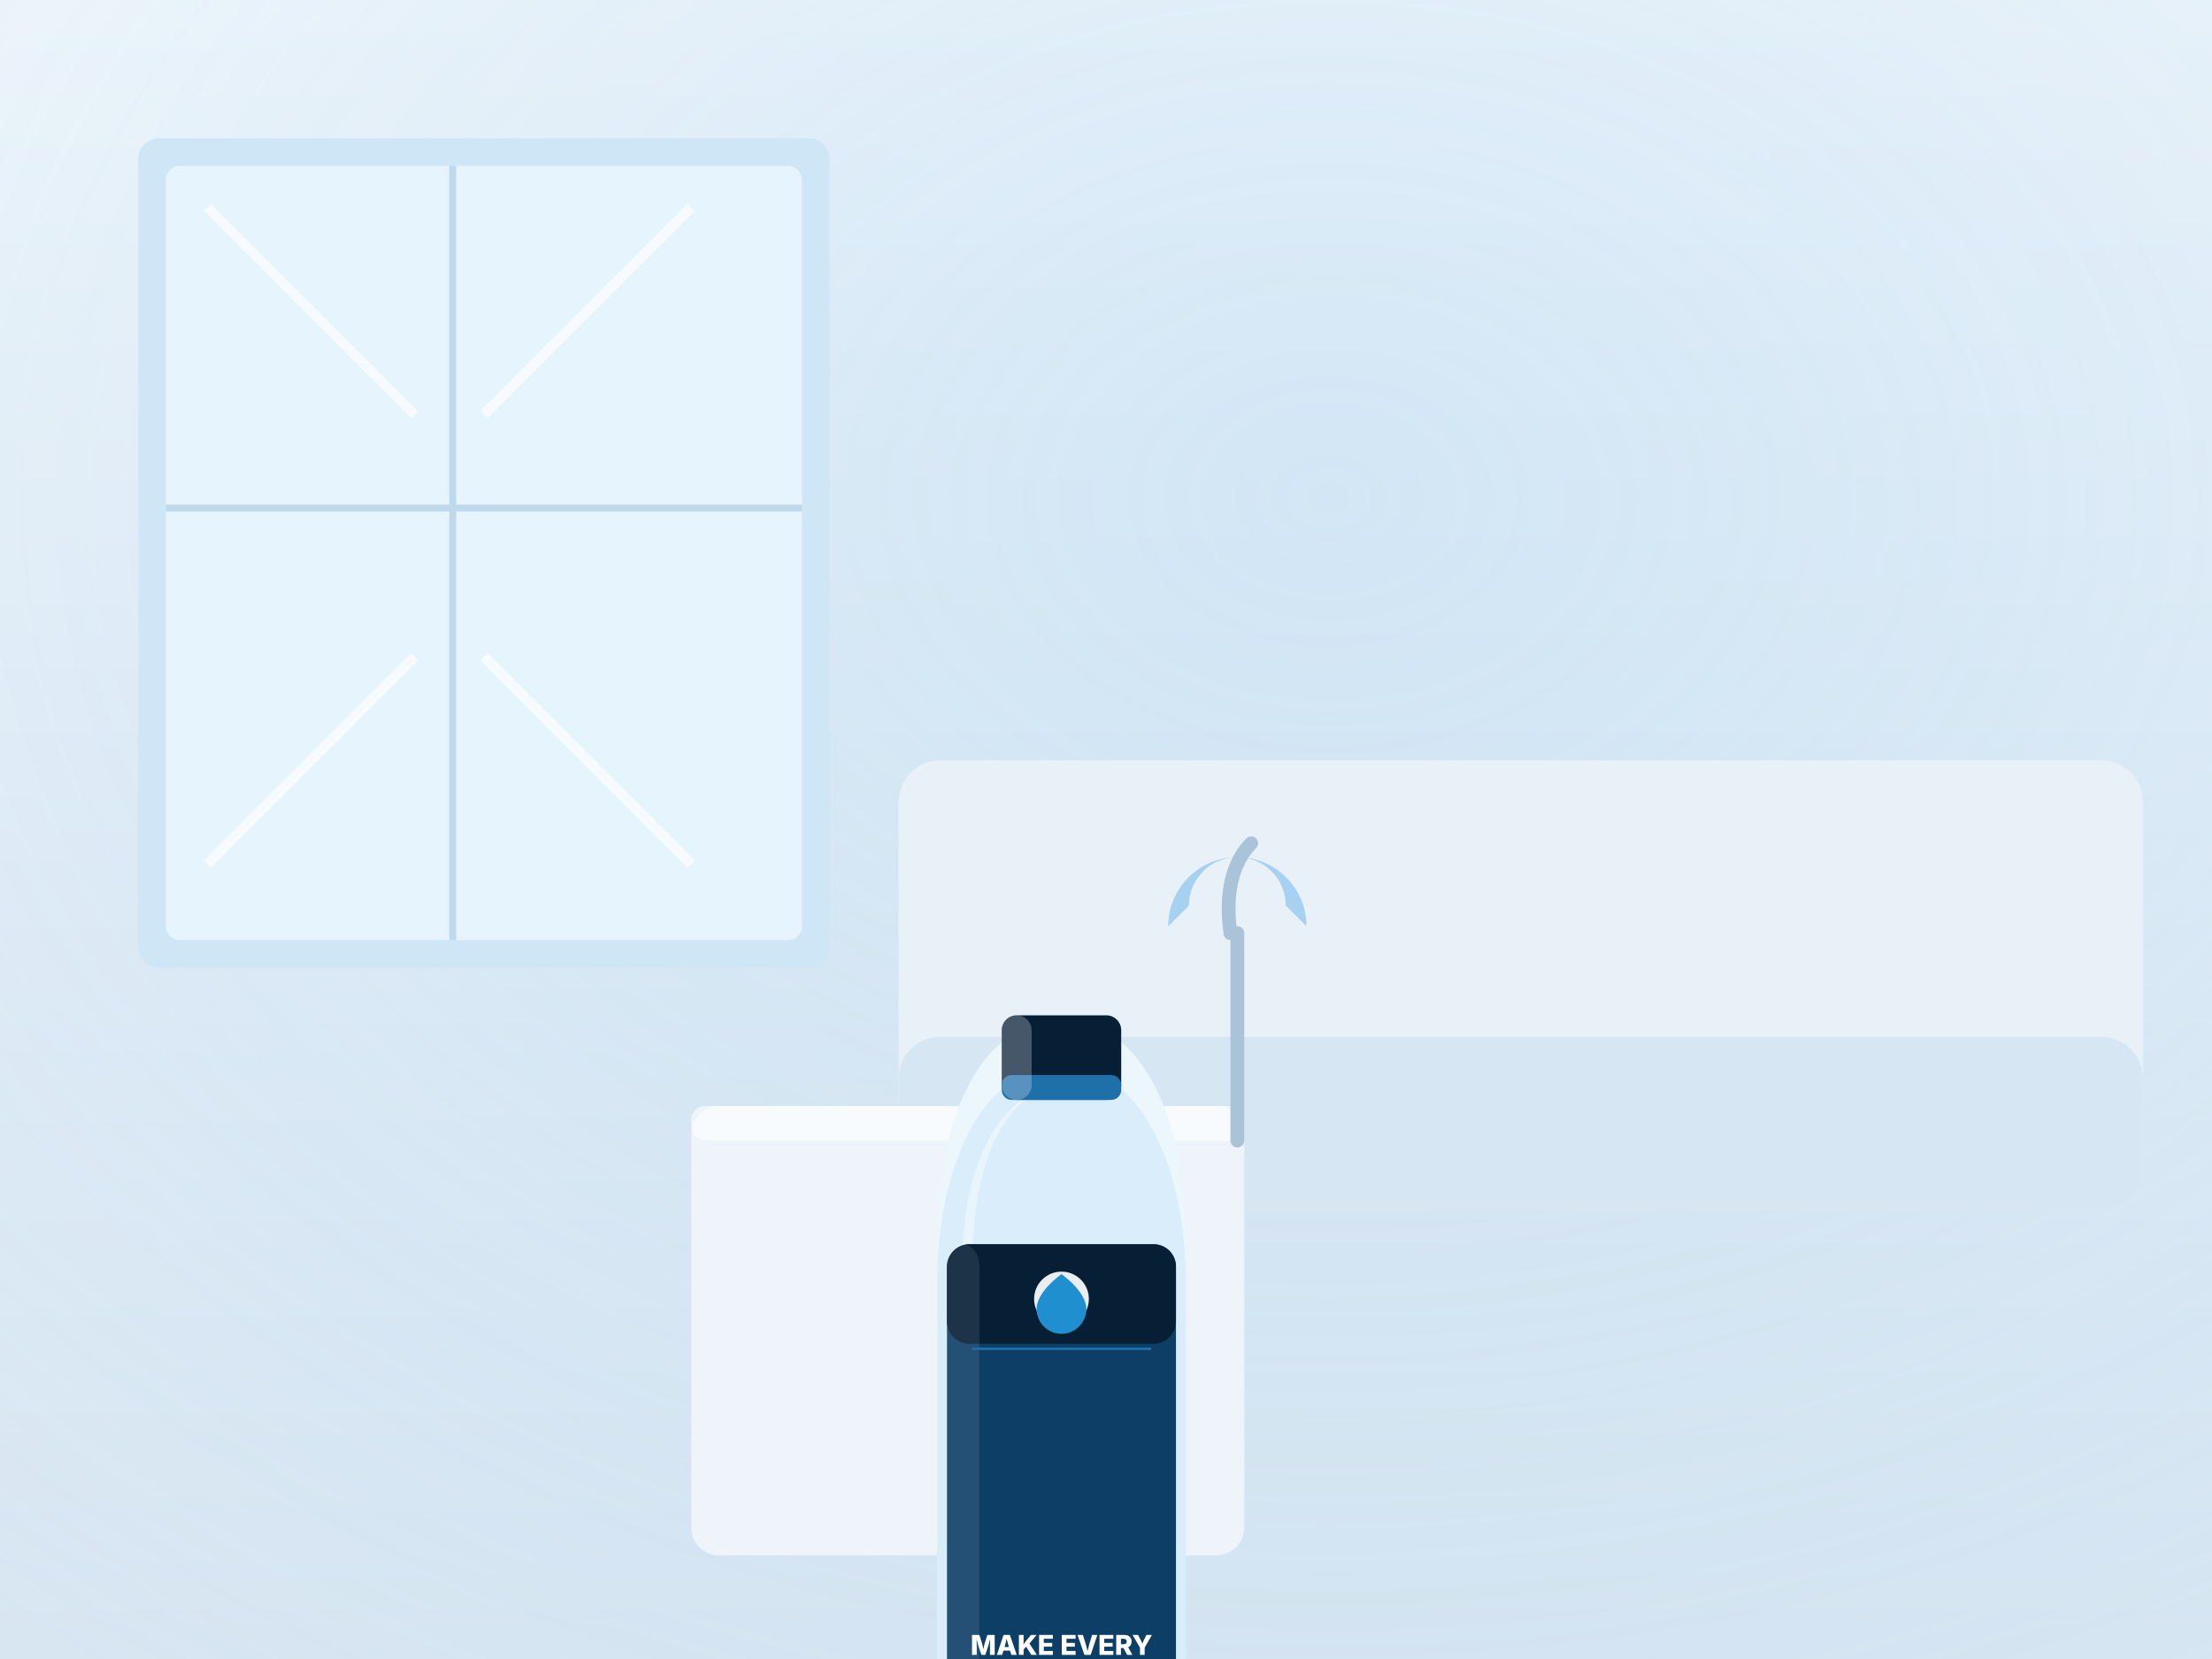
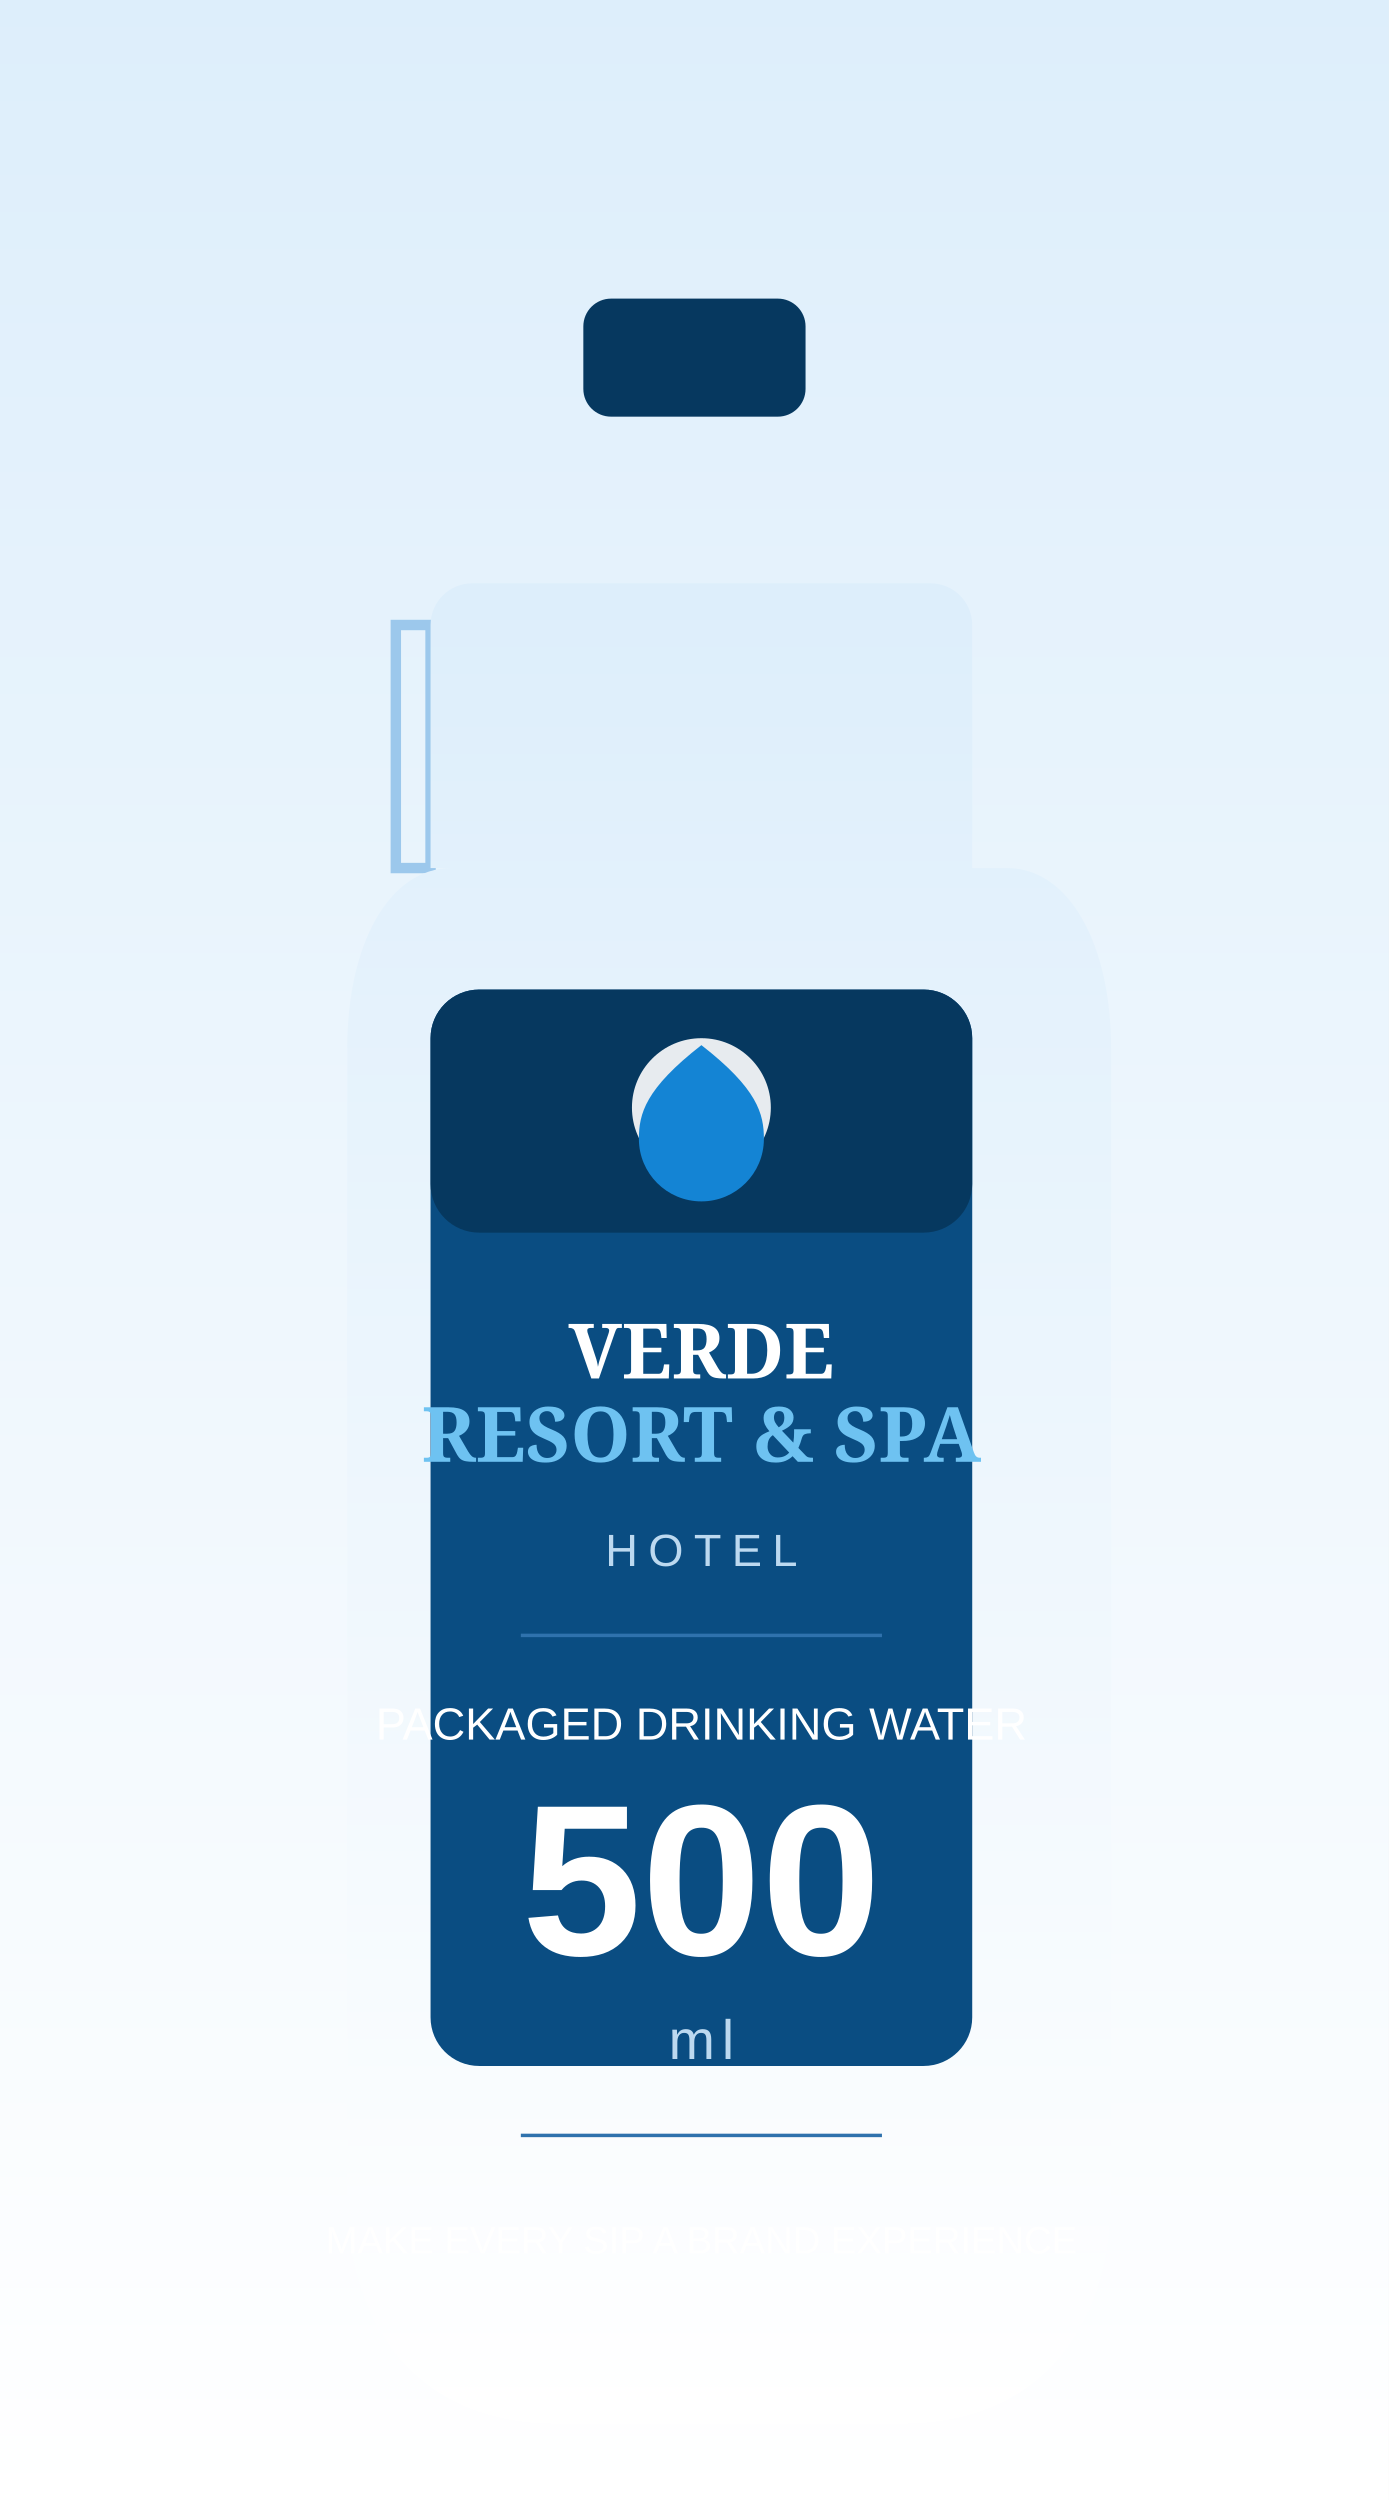
- <svg xmlns="http://www.w3.org/2000/svg" viewBox="0 0 640 480" role="img" aria-label="BRANDSIP branded bottle in a hotel room">
+ <svg xmlns="http://www.w3.org/2000/svg" viewBox="0 0 400 720" width="400" height="720" role="img" aria-label="BRANDSIP branded hotel water bottle">
  <defs>
-     <linearGradient id="htbg" x1="0" y1="0" x2="0" y2="1">
-       <stop offset="0" stop-color="#f2f7fc" />
-       <stop offset="1" stop-color="#d8e6f2" />
+     <linearGradient id="sk" x1="0" y1="0" x2="0" y2="1">
+       <stop offset="0" stop-color="#ddeefb" />
+       <stop offset="1" stop-color="#ffffff" />
    </linearGradient>
-     <radialGradient id="htwarm" cx="0.6" cy="0.3" r="0.9">
-       <stop offset="0" stop-color="#7dbce6" stop-opacity="0.22" />
-       <stop offset="1" stop-color="#7dbce6" stop-opacity="0" />
-     </radialGradient>
  </defs>
-   <rect width="640" height="480" fill="url(#htbg)" />
-   <rect width="640" height="480" fill="url(#htwarm)" />
-   <rect x="40" y="40" width="200" height="240" rx="6" fill="#cfe6f6" />
-   <rect x="48" y="48" width="184" height="224" rx="4" fill="#e6f4fd" />
-   <rect x="130" y="48" width="2" height="224" fill="#bfd8ea" />
-   <rect x="48" y="146" width="184" height="2" fill="#bfd8ea" />
-   <path d="M60 60 l60 60 M200 60 l-60 60 M60 250 l60 -60 M200 250 l-60 -60" stroke="#ffffff" stroke-width="3" opacity="0.6" />
-   <rect x="260" y="220" width="360" height="130" rx="12" fill="#e9f1f8" />
-   <rect x="260" y="300" width="360" height="50" rx="12" fill="#d6e6f2" />
-   <rect x="200" y="320" width="160" height="130" rx="8" fill="#eef4f9" />
-   <rect x="200" y="320" width="160" height="10" rx="4" fill="#ffffff" opacity="0.6" />
-   <g transform="translate(238,180) scale(0.72)">
-     <ellipse cx="96" cy="640" rx="95" ry="20" fill="#0a2f4d" opacity="0.18" />
-     <path d="M46 250 c0 -52 18 -90 50 -90 c32 0 50 38 50 90 l0 330 c0 38 -20 64 -50 64 c-30 0 -50 -26 -50 -64 z" fill="#d9edfb" />
-     <path d="M46 250 c0 -52 18 -90 50 -90 c32 0 50 38 50 90 l0 16 c0 -50 -20 -88 -50 -88 c-30 0 -50 38 -50 88 z" fill="#ffffff" opacity="0.5" />
-     <path d="M56 262 c0 -42 12 -72 44 -80 c-30 8 -40 38 -40 80 l0 280 c0 22 6 36 20 46 c-18 -8 -24 -26 -24 -46 z" fill="#ffffff" opacity="0.42" />
-     <path d="M50 500 l92 0 l0 130 c0 36 -18 58 -46 58 c-28 0 -46 -22 -46 -58 z" fill="#a9dffb" opacity="0.85" />
-     <ellipse cx="96" cy="498" rx="46" ry="6" fill="#ffffff" opacity="0.7" />
-     <rect x="72" y="158" width="48" height="34" rx="6" fill="#071f35" />
-     <rect x="72" y="182" width="48" height="10" rx="4" fill="#1f6fa8" />
-     <rect x="72" y="158" width="12" height="34" rx="6" fill="#ffffff" opacity="0.25" />
-     <rect x="50" y="250" width="92" height="230" rx="9" fill="#0d3f66" />
-     <rect x="50" y="250" width="92" height="40" rx="9" fill="#071f35" />
-     <circle cx="96" cy="272" r="11" fill="#ffffff" opacity="0.92" />
-     <path d="M96 262 c8 6 10 11 10 14 a10 10 0 0 1 -20 0 c0 -3 2 -8 10 -14 z" fill="#1f8fd0" />
-     <rect x="50" y="250" width="13" height="230" rx="9" fill="#ffffff" opacity="0.09" />
-     <line x1="60" y1="292" x2="132" y2="292" stroke="#1f6fa8" stroke-width="1" />
-     <text font-family="Inter,Arial,sans-serif" font-weight="800" font-size="11" fill="#ffffff" x="96" y="415" text-anchor="middle">MAKE EVERY</text>
-     <text font-family="Inter,Arial,sans-serif" font-weight="800" font-size="11" fill="#ffffff" x="96" y="430" text-anchor="middle">SIP A BRAND</text>
-     <text font-family="Inter,Arial,sans-serif" font-weight="800" font-size="11" fill="#7cc4f5" x="96" y="446" text-anchor="middle">EXPERIENCE</text>
-   </g>
-   <path d="M356 270 c-2 -14 2 -22 6 -26 M358 330 l0 -60" stroke="#a9c3d9" stroke-width="4" stroke-linecap="round" fill="none" />
-   <path d="M338 268 a20 20 0 0 1 40 0 l-6 -6 a14 14 0 0 0 -28 0 z" fill="#9ecdef" opacity="0.9" />
+   <rect width="400" height="720" fill="url(#sk)" />
+   <rect x="168" y="86" width="64" height="34" rx="8" fill="#06385f" />
+   <rect x="114" y="180" width="10" height="70" fill="none" stroke="#9cc8ec" stroke-width="3" />
+   <path d="M114 250 h10 v-70 a12 12 0 0 1 12-12 h132 a12 12 0 0 1 12 12 v70 h10 c18 0 30 22 30 52 v330 c0 40 -22 66 -60 66 h-100 c-38 0 -60 -26 -60 -66 v-330 c0 -30 12 -52 30 -52z" fill="url(#sk)" />
+   <rect x="124" y="285" width="156" height="310" rx="14" fill="#0a4d82" />
+   <rect x="124" y="285" width="156" height="70" rx="14" fill="#06385f" />
+   <circle cx="202" cy="319" r="20" fill="#ffffff" opacity="0.9" />
+   <path d="M202 301 c 16.2 12.6 18 19.8 18 27.0 a 18 18 0 0 1 -36 0 c 0 -7.2 1.8 -14.4 18 -27.0 z" fill="#1484d4" />
+   <text x="202" y="397" font-family="Georgia,serif" font-weight="bold" font-size="22" fill="#ffffff" text-anchor="middle">VERDE</text>
+   <text x="202" y="421" font-family="Georgia,serif" font-weight="bold" font-size="22" fill="#6ec2f1" text-anchor="middle">RESORT &amp; SPA</text>
+   <text x="202" y="451" font-family="Arial,sans-serif" font-size="13" fill="#bcd9f0" text-anchor="middle" letter-spacing="3">HOTEL</text>
+   <line x1="150" y1="471" x2="254" y2="471" stroke="#2f72ad" stroke-width="1" />
+   <text x="202" y="501" font-family="Arial,sans-serif" font-size="13" fill="#ffffff" text-anchor="middle">PACKAGED DRINKING WATER</text>
+   <text x="202" y="563" font-family="Arial,sans-serif" font-size="62" font-weight="bold" fill="#ffffff" text-anchor="middle">500</text>
+   <text x="202" y="593" font-family="Arial,sans-serif" font-size="16" fill="#bcd9f0" text-anchor="middle" letter-spacing="2">ml</text>
+   <line x1="150" y1="615" x2="254" y2="615" stroke="#2f72ad" stroke-width="1" />
+   <text x="202" y="649" font-family="Arial,sans-serif" font-size="11" fill="#ffffff" text-anchor="middle">MAKE EVERY SIP A BRAND EXPERIENCE</text>
</svg>
